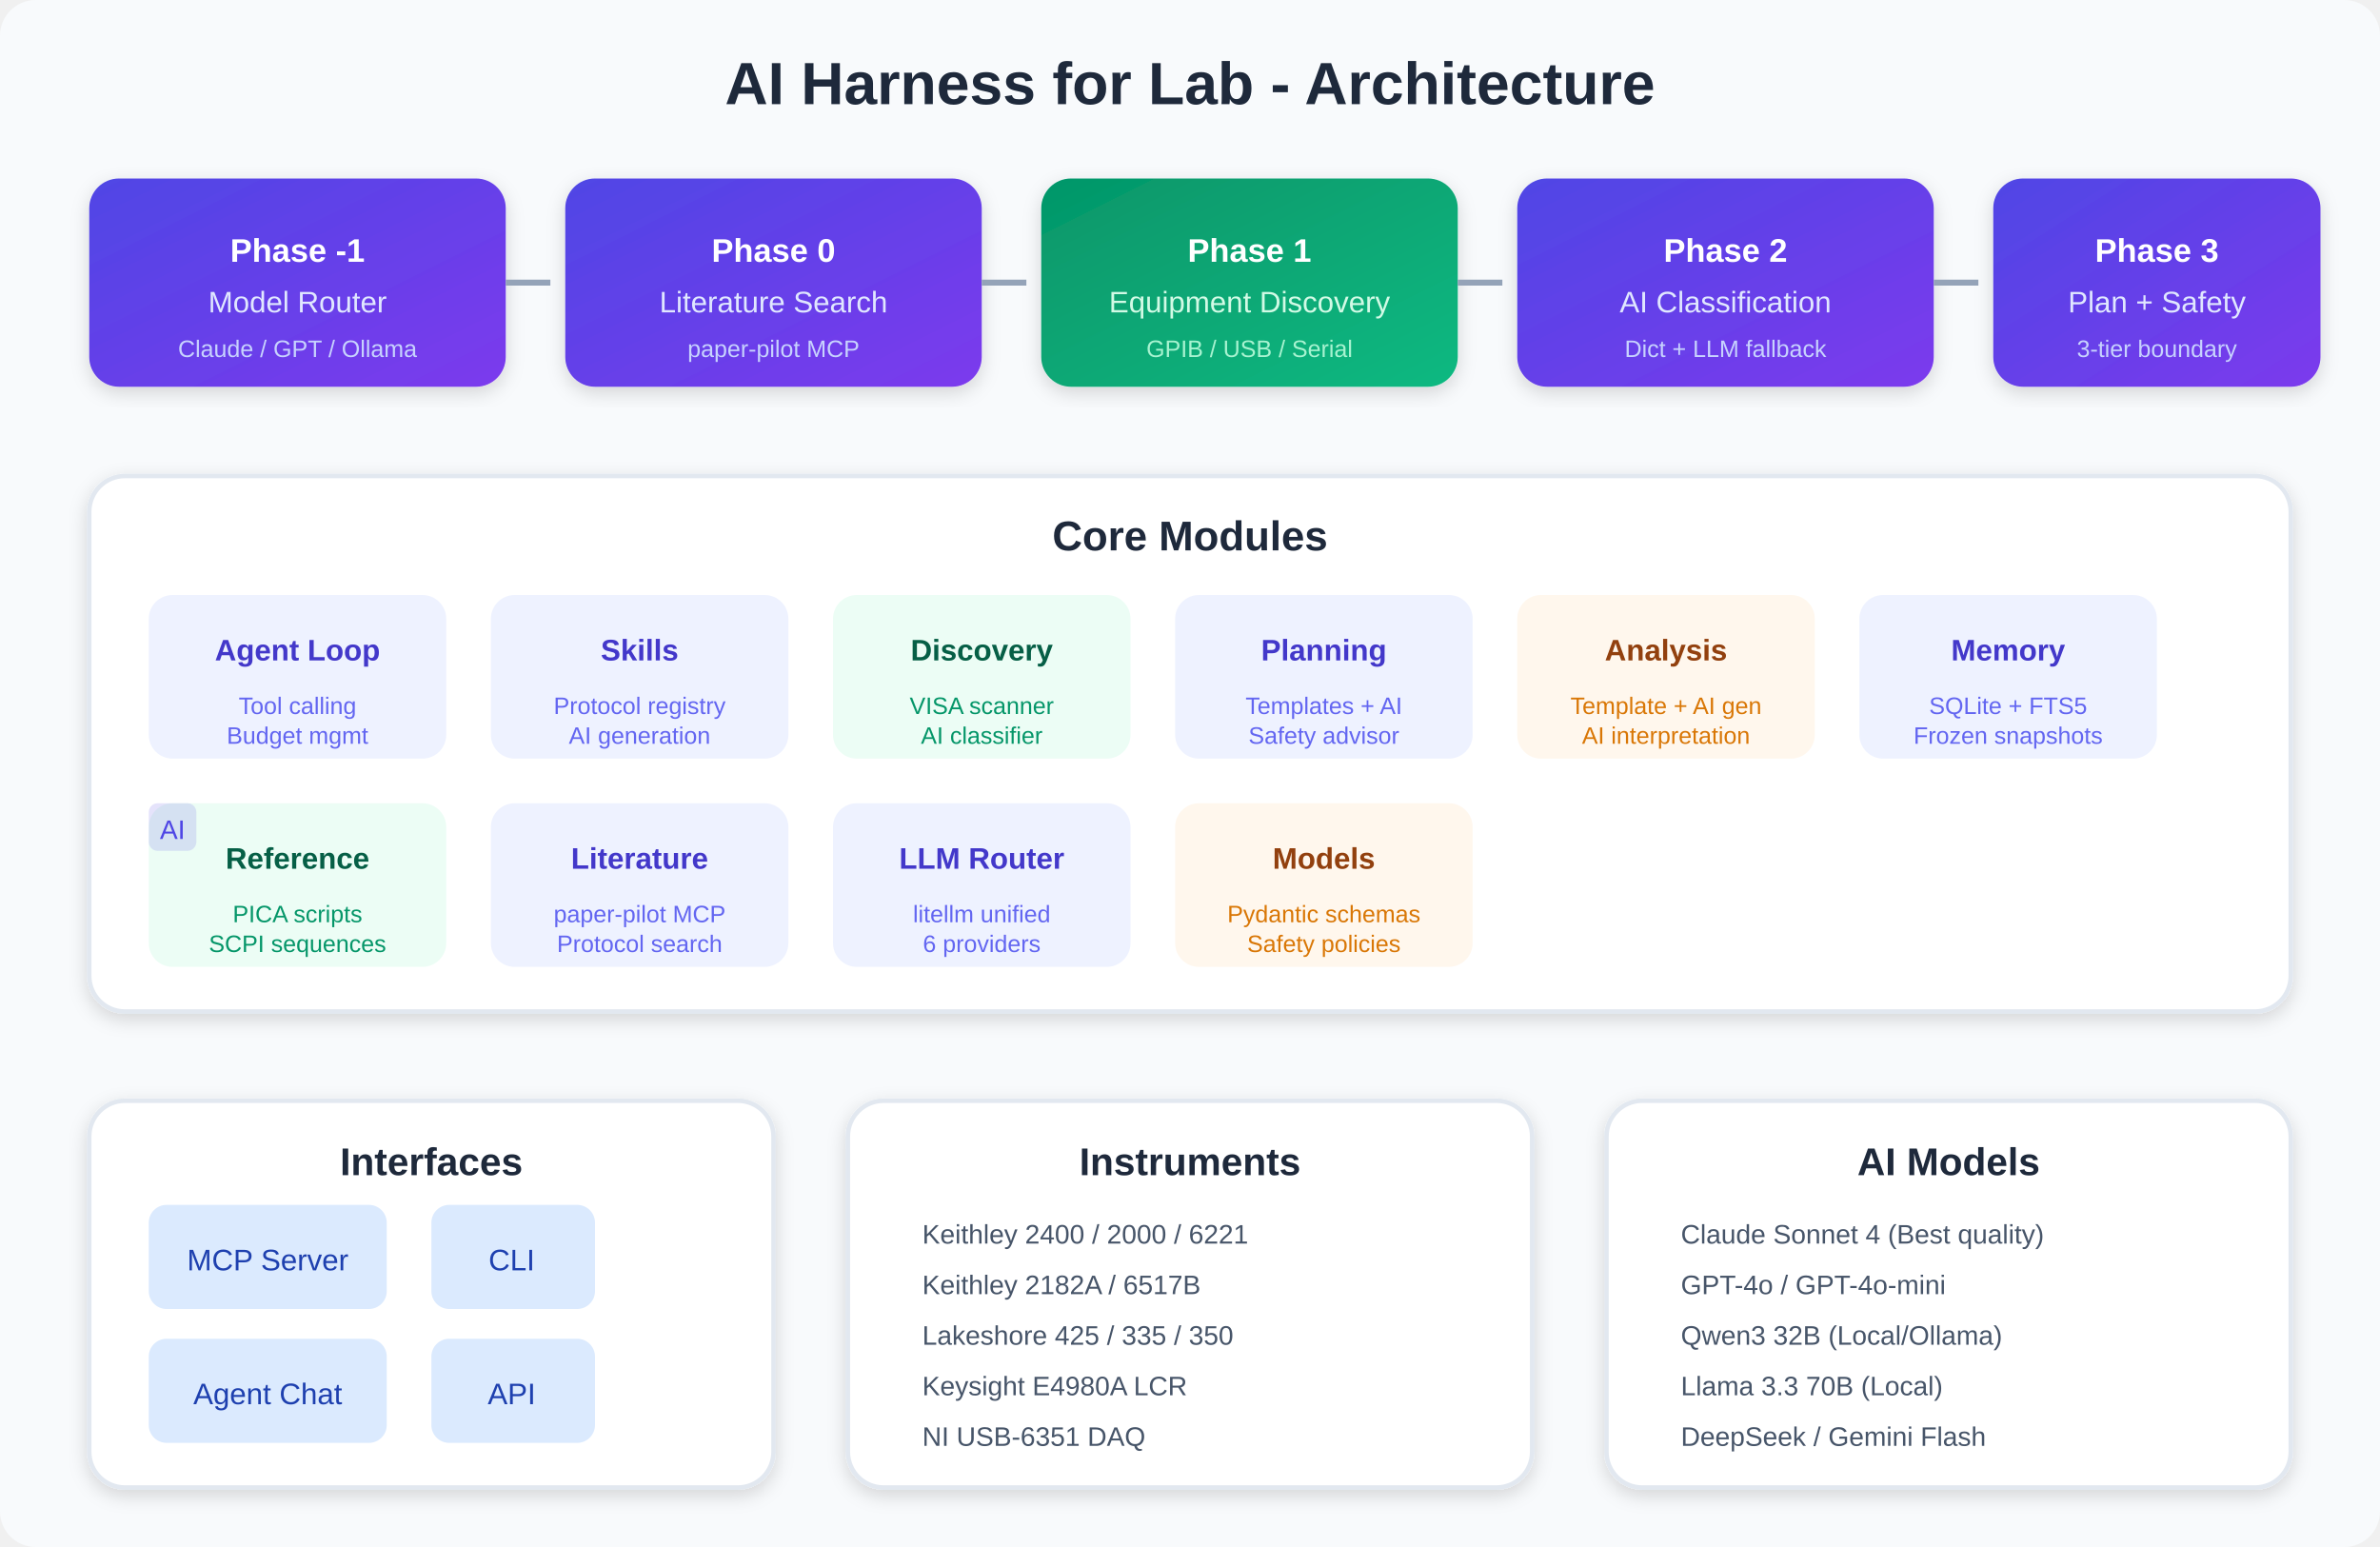
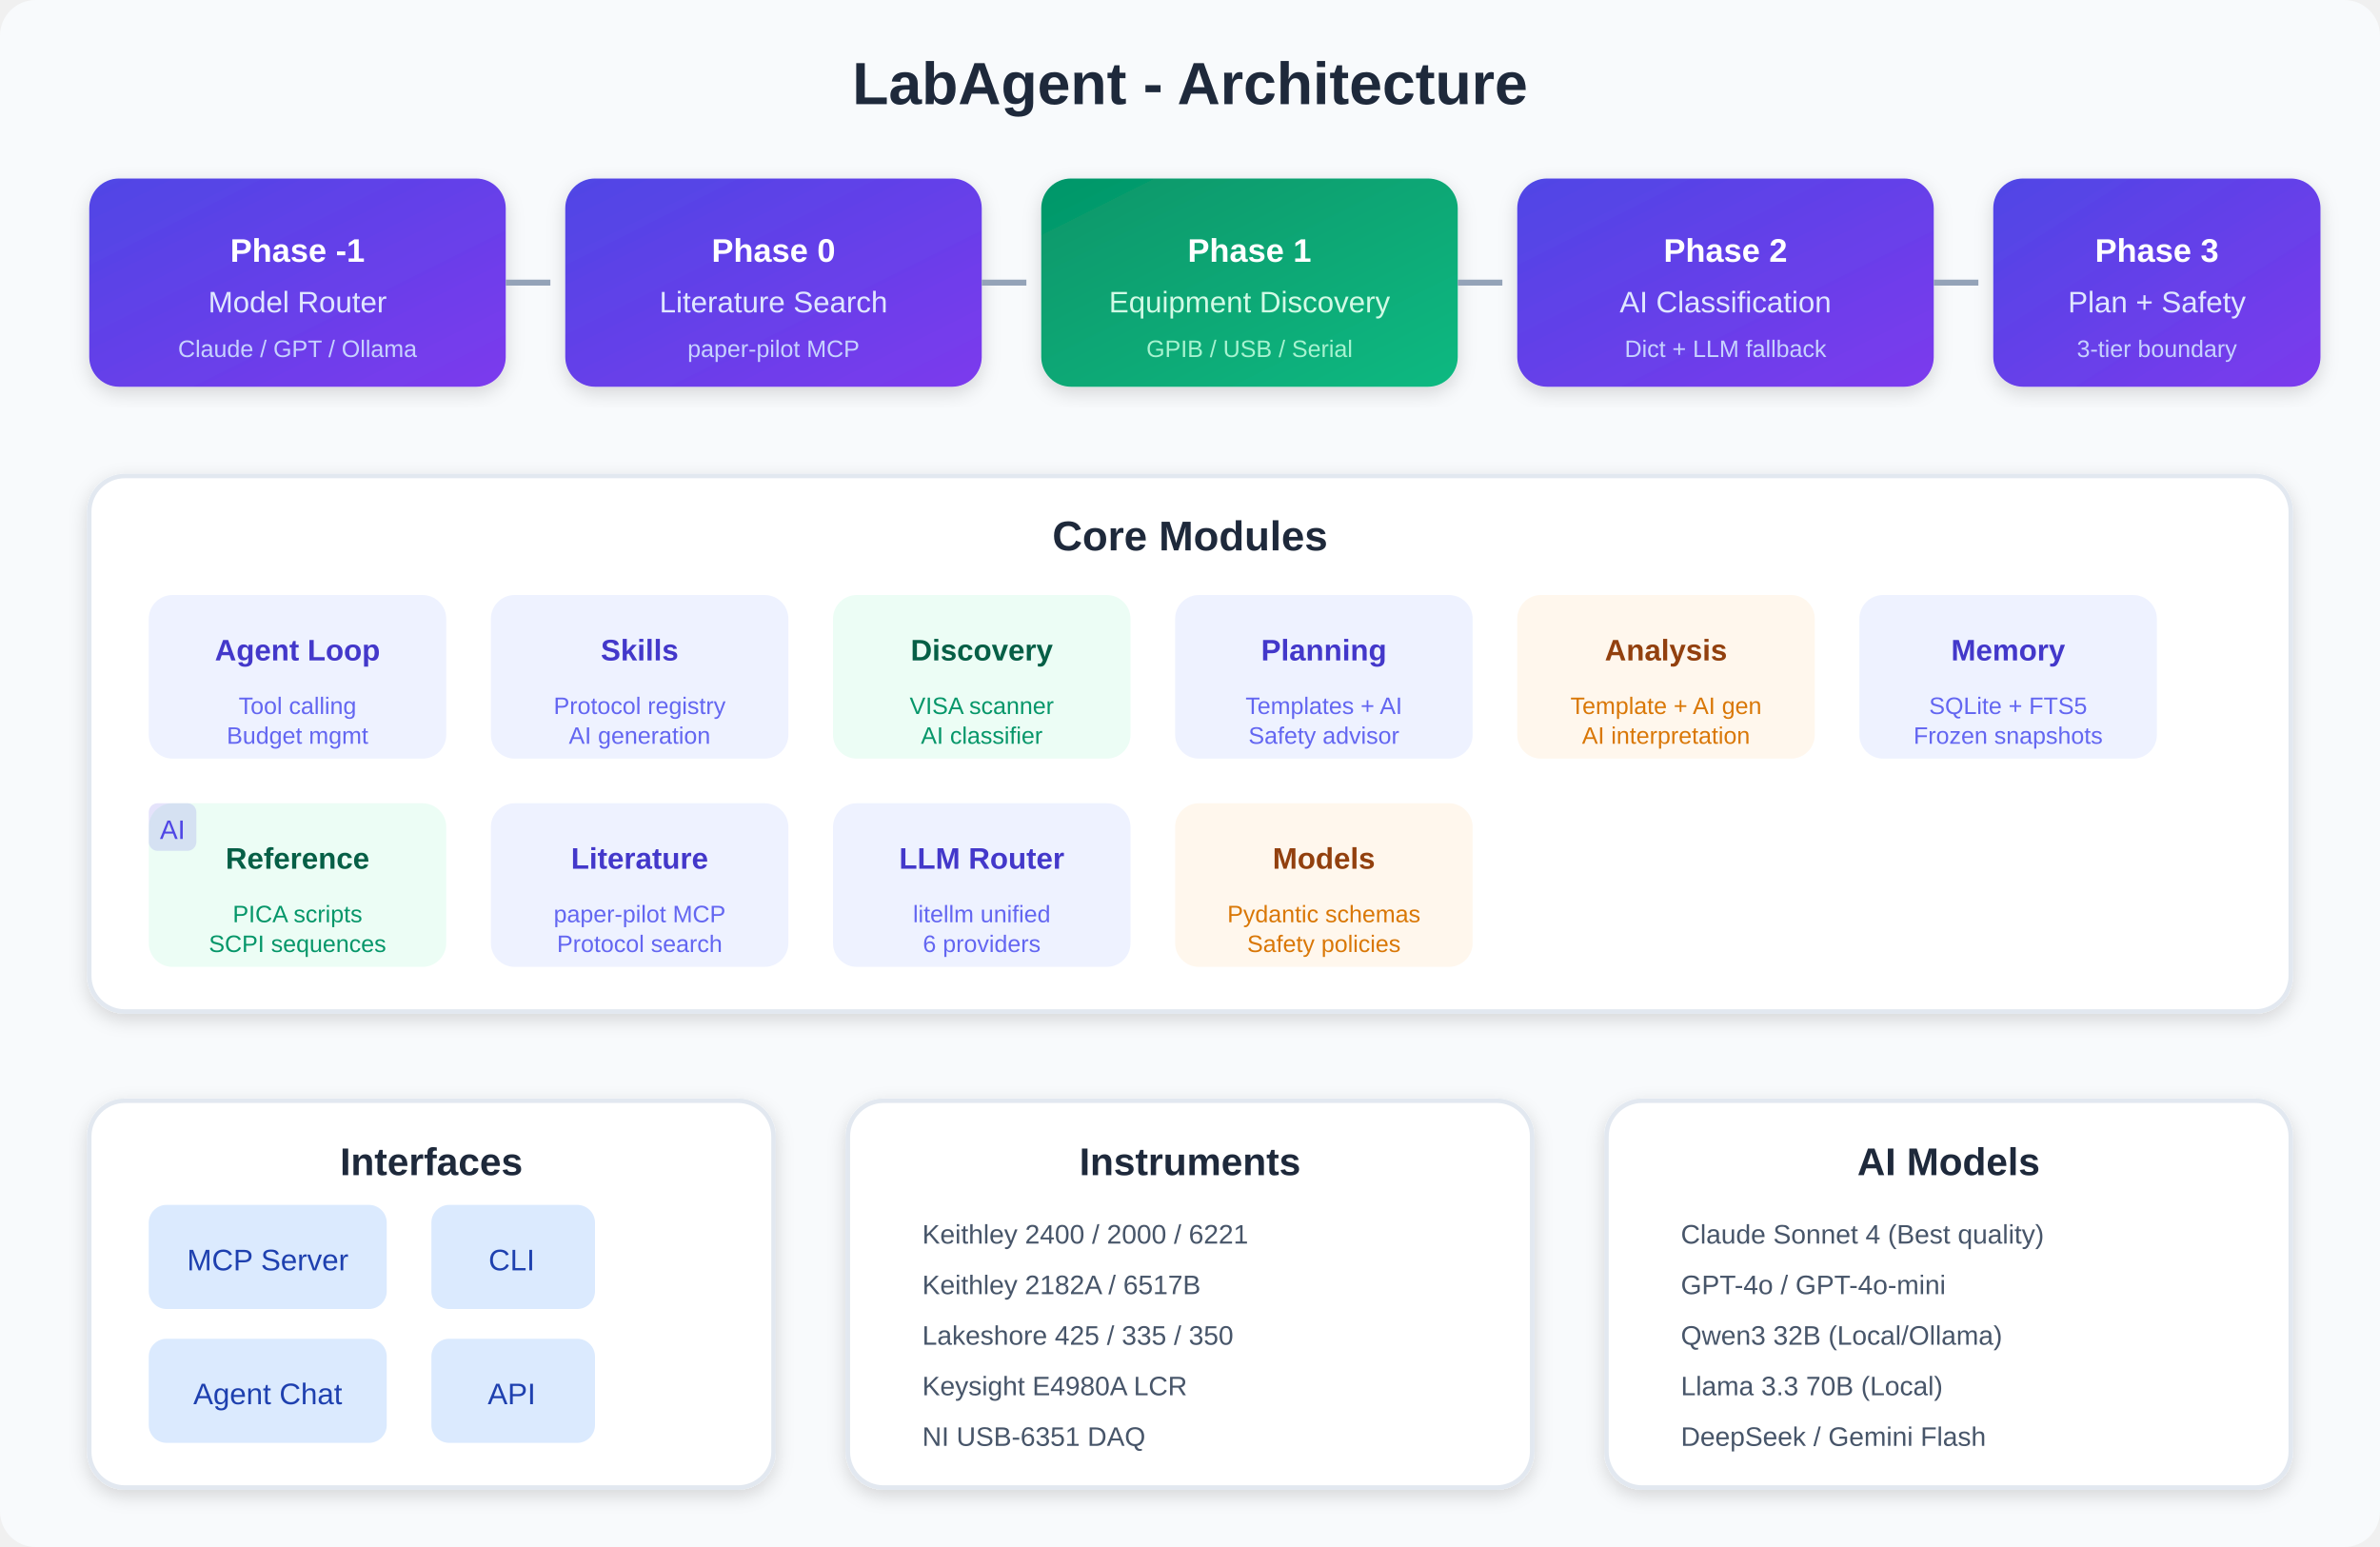
<svg xmlns="http://www.w3.org/2000/svg" viewBox="0 0 800 520">
  <defs>
    <linearGradient id="ai" x1="0%" y1="0%" x2="100%" y2="100%">
      <stop offset="0%" style="stop-color:#4F46E5" />
      <stop offset="100%" style="stop-color:#7C3AED" />
    </linearGradient>
    <linearGradient id="hw" x1="0%" y1="0%" x2="100%" y2="100%">
      <stop offset="0%" style="stop-color:#059669" />
      <stop offset="100%" style="stop-color:#10B981" />
    </linearGradient>
    <linearGradient id="data" x1="0%" y1="0%" x2="100%" y2="100%">
      <stop offset="0%" style="stop-color:#D97706" />
      <stop offset="100%" style="stop-color:#F59E0B" />
    </linearGradient>
    <filter id="shadow">
      <feDropShadow dx="0" dy="2" stdDeviation="3" flood-opacity="0.15" />
    </filter>
  </defs>
  <rect width="800" height="520" rx="12" fill="#F8FAFC" />
-   <text x="400" y="35" text-anchor="middle" font-family="Segoe UI, Arial" font-size="20" font-weight="700" fill="#1E293B">AI Harness for Lab - Architecture</text>
+   <text x="400" y="35" text-anchor="middle" font-family="Segoe UI, Arial" font-size="20" font-weight="700" fill="#1E293B">LabAgent - Architecture</text>
  <rect x="30" y="60" width="140" height="70" rx="10" fill="url(#ai)" filter="url(#shadow)" />
  <text x="100" y="88" text-anchor="middle" font-family="Segoe UI, Arial" font-size="11" font-weight="600" fill="white">Phase -1</text>
  <text x="100" y="105" text-anchor="middle" font-family="Segoe UI, Arial" font-size="10" fill="#E0E7FF">Model Router</text>
  <text x="100" y="120" text-anchor="middle" font-family="Segoe UI, Arial" font-size="8" fill="#C7D2FE">Claude / GPT / Ollama</text>
  <rect x="190" y="60" width="140" height="70" rx="10" fill="url(#ai)" filter="url(#shadow)" />
  <text x="260" y="88" text-anchor="middle" font-family="Segoe UI, Arial" font-size="11" font-weight="600" fill="white">Phase 0</text>
  <text x="260" y="105" text-anchor="middle" font-family="Segoe UI, Arial" font-size="10" fill="#E0E7FF">Literature Search</text>
  <text x="260" y="120" text-anchor="middle" font-family="Segoe UI, Arial" font-size="8" fill="#C7D2FE">paper-pilot MCP</text>
  <rect x="350" y="60" width="140" height="70" rx="10" fill="url(#hw)" filter="url(#shadow)" />
  <text x="420" y="88" text-anchor="middle" font-family="Segoe UI, Arial" font-size="11" font-weight="600" fill="white">Phase 1</text>
  <text x="420" y="105" text-anchor="middle" font-family="Segoe UI, Arial" font-size="10" fill="#D1FAE5">Equipment Discovery</text>
  <text x="420" y="120" text-anchor="middle" font-family="Segoe UI, Arial" font-size="8" fill="#A7F3D0">GPIB / USB / Serial</text>
  <rect x="510" y="60" width="140" height="70" rx="10" fill="url(#ai)" filter="url(#shadow)" />
  <text x="580" y="88" text-anchor="middle" font-family="Segoe UI, Arial" font-size="11" font-weight="600" fill="white">Phase 2</text>
  <text x="580" y="105" text-anchor="middle" font-family="Segoe UI, Arial" font-size="10" fill="#E0E7FF">AI Classification</text>
  <text x="580" y="120" text-anchor="middle" font-family="Segoe UI, Arial" font-size="8" fill="#C7D2FE">Dict + LLM fallback</text>
  <rect x="670" y="60" width="110" height="70" rx="10" fill="url(#ai)" filter="url(#shadow)" />
  <text x="725" y="88" text-anchor="middle" font-family="Segoe UI, Arial" font-size="11" font-weight="600" fill="white">Phase 3</text>
  <text x="725" y="105" text-anchor="middle" font-family="Segoe UI, Arial" font-size="10" fill="#E0E7FF">Plan + Safety</text>
  <text x="725" y="120" text-anchor="middle" font-family="Segoe UI, Arial" font-size="8" fill="#C7D2FE">3-tier boundary</text>
  <path d="M170 95 L185 95" fill="none" stroke="#94A3B8" stroke-width="2" marker-end="url(#arrow)" />
  <path d="M330 95 L345 95" fill="none" stroke="#94A3B8" stroke-width="2" />
  <path d="M490 95 L505 95" fill="none" stroke="#94A3B8" stroke-width="2" />
  <path d="M650 95 L665 95" fill="none" stroke="#94A3B8" stroke-width="2" />
  <rect x="30" y="160" width="740" height="180" rx="12" fill="white" stroke="#E2E8F0" stroke-width="1.5" filter="url(#shadow)" />
  <text x="400" y="185" text-anchor="middle" font-family="Segoe UI, Arial" font-size="14" font-weight="600" fill="#1E293B">Core Modules</text>
  <rect x="50" y="200" width="100" height="55" rx="8" fill="#EEF2FF" />
  <text x="100" y="222" text-anchor="middle" font-family="Segoe UI, Arial" font-size="10" font-weight="600" fill="#4338CA">Agent Loop</text>
  <text x="100" y="240" text-anchor="middle" font-family="Segoe UI, Arial" font-size="8" fill="#6366F1">Tool calling</text>
  <text x="100" y="250" text-anchor="middle" font-family="Segoe UI, Arial" font-size="8" fill="#6366F1">Budget mgmt</text>
  <rect x="165" y="200" width="100" height="55" rx="8" fill="#EEF2FF" />
  <text x="215" y="222" text-anchor="middle" font-family="Segoe UI, Arial" font-size="10" font-weight="600" fill="#4338CA">Skills</text>
  <text x="215" y="240" text-anchor="middle" font-family="Segoe UI, Arial" font-size="8" fill="#6366F1">Protocol registry</text>
  <text x="215" y="250" text-anchor="middle" font-family="Segoe UI, Arial" font-size="8" fill="#6366F1">AI generation</text>
  <rect x="280" y="200" width="100" height="55" rx="8" fill="#ECFDF5" />
  <text x="330" y="222" text-anchor="middle" font-family="Segoe UI, Arial" font-size="10" font-weight="600" fill="#065F46">Discovery</text>
  <text x="330" y="240" text-anchor="middle" font-family="Segoe UI, Arial" font-size="8" fill="#059669">VISA scanner</text>
  <text x="330" y="250" text-anchor="middle" font-family="Segoe UI, Arial" font-size="8" fill="#059669">AI classifier</text>
  <rect x="395" y="200" width="100" height="55" rx="8" fill="#EEF2FF" />
  <text x="445" y="222" text-anchor="middle" font-family="Segoe UI, Arial" font-size="10" font-weight="600" fill="#4338CA">Planning</text>
  <text x="445" y="240" text-anchor="middle" font-family="Segoe UI, Arial" font-size="8" fill="#6366F1">Templates + AI</text>
  <text x="445" y="250" text-anchor="middle" font-family="Segoe UI, Arial" font-size="8" fill="#6366F1">Safety advisor</text>
  <rect x="510" y="200" width="100" height="55" rx="8" fill="#FFF7ED" />
  <text x="560" y="222" text-anchor="middle" font-family="Segoe UI, Arial" font-size="10" font-weight="600" fill="#92400E">Analysis</text>
  <text x="560" y="240" text-anchor="middle" font-family="Segoe UI, Arial" font-size="8" fill="#D97706">Template + AI gen</text>
  <text x="560" y="250" text-anchor="middle" font-family="Segoe UI, Arial" font-size="8" fill="#D97706">AI interpretation</text>
  <rect x="625" y="200" width="100" height="55" rx="8" fill="#EEF2FF" />
  <text x="675" y="222" text-anchor="middle" font-family="Segoe UI, Arial" font-size="10" font-weight="600" fill="#4338CA">Memory</text>
  <text x="675" y="240" text-anchor="middle" font-family="Segoe UI, Arial" font-size="8" fill="#6366F1">SQLite + FTS5</text>
  <text x="675" y="250" text-anchor="middle" font-family="Segoe UI, Arial" font-size="8" fill="#6366F1">Frozen snapshots</text>
  <rect x="50" y="270" width="100" height="55" rx="8" fill="#ECFDF5" />
  <text x="100" y="292" text-anchor="middle" font-family="Segoe UI, Arial" font-size="10" font-weight="600" fill="#065F46">Reference</text>
  <text x="100" y="310" text-anchor="middle" font-family="Segoe UI, Arial" font-size="8" fill="#059669">PICA scripts</text>
  <text x="100" y="320" text-anchor="middle" font-family="Segoe UI, Arial" font-size="8" fill="#059669">SCPI sequences</text>
  <rect x="165" y="270" width="100" height="55" rx="8" fill="#EEF2FF" />
  <text x="215" y="292" text-anchor="middle" font-family="Segoe UI, Arial" font-size="10" font-weight="600" fill="#4338CA">Literature</text>
  <text x="215" y="310" text-anchor="middle" font-family="Segoe UI, Arial" font-size="8" fill="#6366F1">paper-pilot MCP</text>
  <text x="215" y="320" text-anchor="middle" font-family="Segoe UI, Arial" font-size="8" fill="#6366F1">Protocol search</text>
  <rect x="280" y="270" width="100" height="55" rx="8" fill="#EEF2FF" />
  <text x="330" y="292" text-anchor="middle" font-family="Segoe UI, Arial" font-size="10" font-weight="600" fill="#4338CA">LLM Router</text>
  <text x="330" y="310" text-anchor="middle" font-family="Segoe UI, Arial" font-size="8" fill="#6366F1">litellm unified</text>
  <text x="330" y="320" text-anchor="middle" font-family="Segoe UI, Arial" font-size="8" fill="#6366F1">6 providers</text>
  <rect x="395" y="270" width="100" height="55" rx="8" fill="#FFF7ED" />
  <text x="445" y="292" text-anchor="middle" font-family="Segoe UI, Arial" font-size="10" font-weight="600" fill="#92400E">Models</text>
  <text x="445" y="310" text-anchor="middle" font-family="Segoe UI, Arial" font-size="8" fill="#D97706">Pydantic schemas</text>
  <text x="445" y="320" text-anchor="middle" font-family="Segoe UI, Arial" font-size="8" fill="#D97706">Safety policies</text>
  <rect x="30" y="370" width="230" height="130" rx="12" fill="white" stroke="#E2E8F0" stroke-width="1.5" filter="url(#shadow)" />
  <text x="145" y="395" text-anchor="middle" font-family="Segoe UI, Arial" font-size="13" font-weight="600" fill="#1E293B">Interfaces</text>
  <rect x="50" y="405" width="80" height="35" rx="6" fill="#DBEAFE" />
  <text x="90" y="427" text-anchor="middle" font-family="Segoe UI, Arial" font-size="10" fill="#1E40AF">MCP Server</text>
  <rect x="145" y="405" width="55" height="35" rx="6" fill="#DBEAFE" />
  <text x="172" y="427" text-anchor="middle" font-family="Segoe UI, Arial" font-size="10" fill="#1E40AF">CLI</text>
  <rect x="50" y="450" width="80" height="35" rx="6" fill="#DBEAFE" />
  <text x="90" y="472" text-anchor="middle" font-family="Segoe UI, Arial" font-size="10" fill="#1E40AF">Agent Chat</text>
  <rect x="145" y="450" width="55" height="35" rx="6" fill="#DBEAFE" />
  <text x="172" y="472" text-anchor="middle" font-family="Segoe UI, Arial" font-size="10" fill="#1E40AF">API</text>
  <rect x="285" y="370" width="230" height="130" rx="12" fill="white" stroke="#E2E8F0" stroke-width="1.5" filter="url(#shadow)" />
  <text x="400" y="395" text-anchor="middle" font-family="Segoe UI, Arial" font-size="13" font-weight="600" fill="#1E293B">Instruments</text>
  <text x="310" y="418" font-family="Segoe UI, Arial" font-size="9" fill="#475569">Keithley 2400 / 2000 / 6221</text>
  <text x="310" y="435" font-family="Segoe UI, Arial" font-size="9" fill="#475569">Keithley 2182A / 6517B</text>
  <text x="310" y="452" font-family="Segoe UI, Arial" font-size="9" fill="#475569">Lakeshore 425 / 335 / 350</text>
  <text x="310" y="469" font-family="Segoe UI, Arial" font-size="9" fill="#475569">Keysight E4980A LCR</text>
  <text x="310" y="486" font-family="Segoe UI, Arial" font-size="9" fill="#475569">NI USB-6351 DAQ</text>
  <rect x="540" y="370" width="230" height="130" rx="12" fill="white" stroke="#E2E8F0" stroke-width="1.5" filter="url(#shadow)" />
  <text x="655" y="395" text-anchor="middle" font-family="Segoe UI, Arial" font-size="13" font-weight="600" fill="#1E293B">AI Models</text>
  <text x="565" y="418" font-family="Segoe UI, Arial" font-size="9" fill="#475569">Claude Sonnet 4 (Best quality)</text>
  <text x="565" y="435" font-family="Segoe UI, Arial" font-size="9" fill="#475569">GPT-4o / GPT-4o-mini</text>
  <text x="565" y="452" font-family="Segoe UI, Arial" font-size="9" fill="#475569">Qwen3 32B (Local/Ollama)</text>
  <text x="565" y="469" font-family="Segoe UI, Arial" font-size="9" fill="#475569">Llama 3.3 70B (Local)</text>
  <text x="565" y="486" font-family="Segoe UI, Arial" font-size="9" fill="#475569">DeepSeek / Gemini Flash</text>
  <rect x="50" y="270" width="16" height="16" rx="3" fill="#4F46E5" opacity="0.15" />
  <text x="58" y="282" text-anchor="middle" font-family="Segoe UI, Arial" font-size="9" fill="#4F46E5">AI</text>
</svg>
